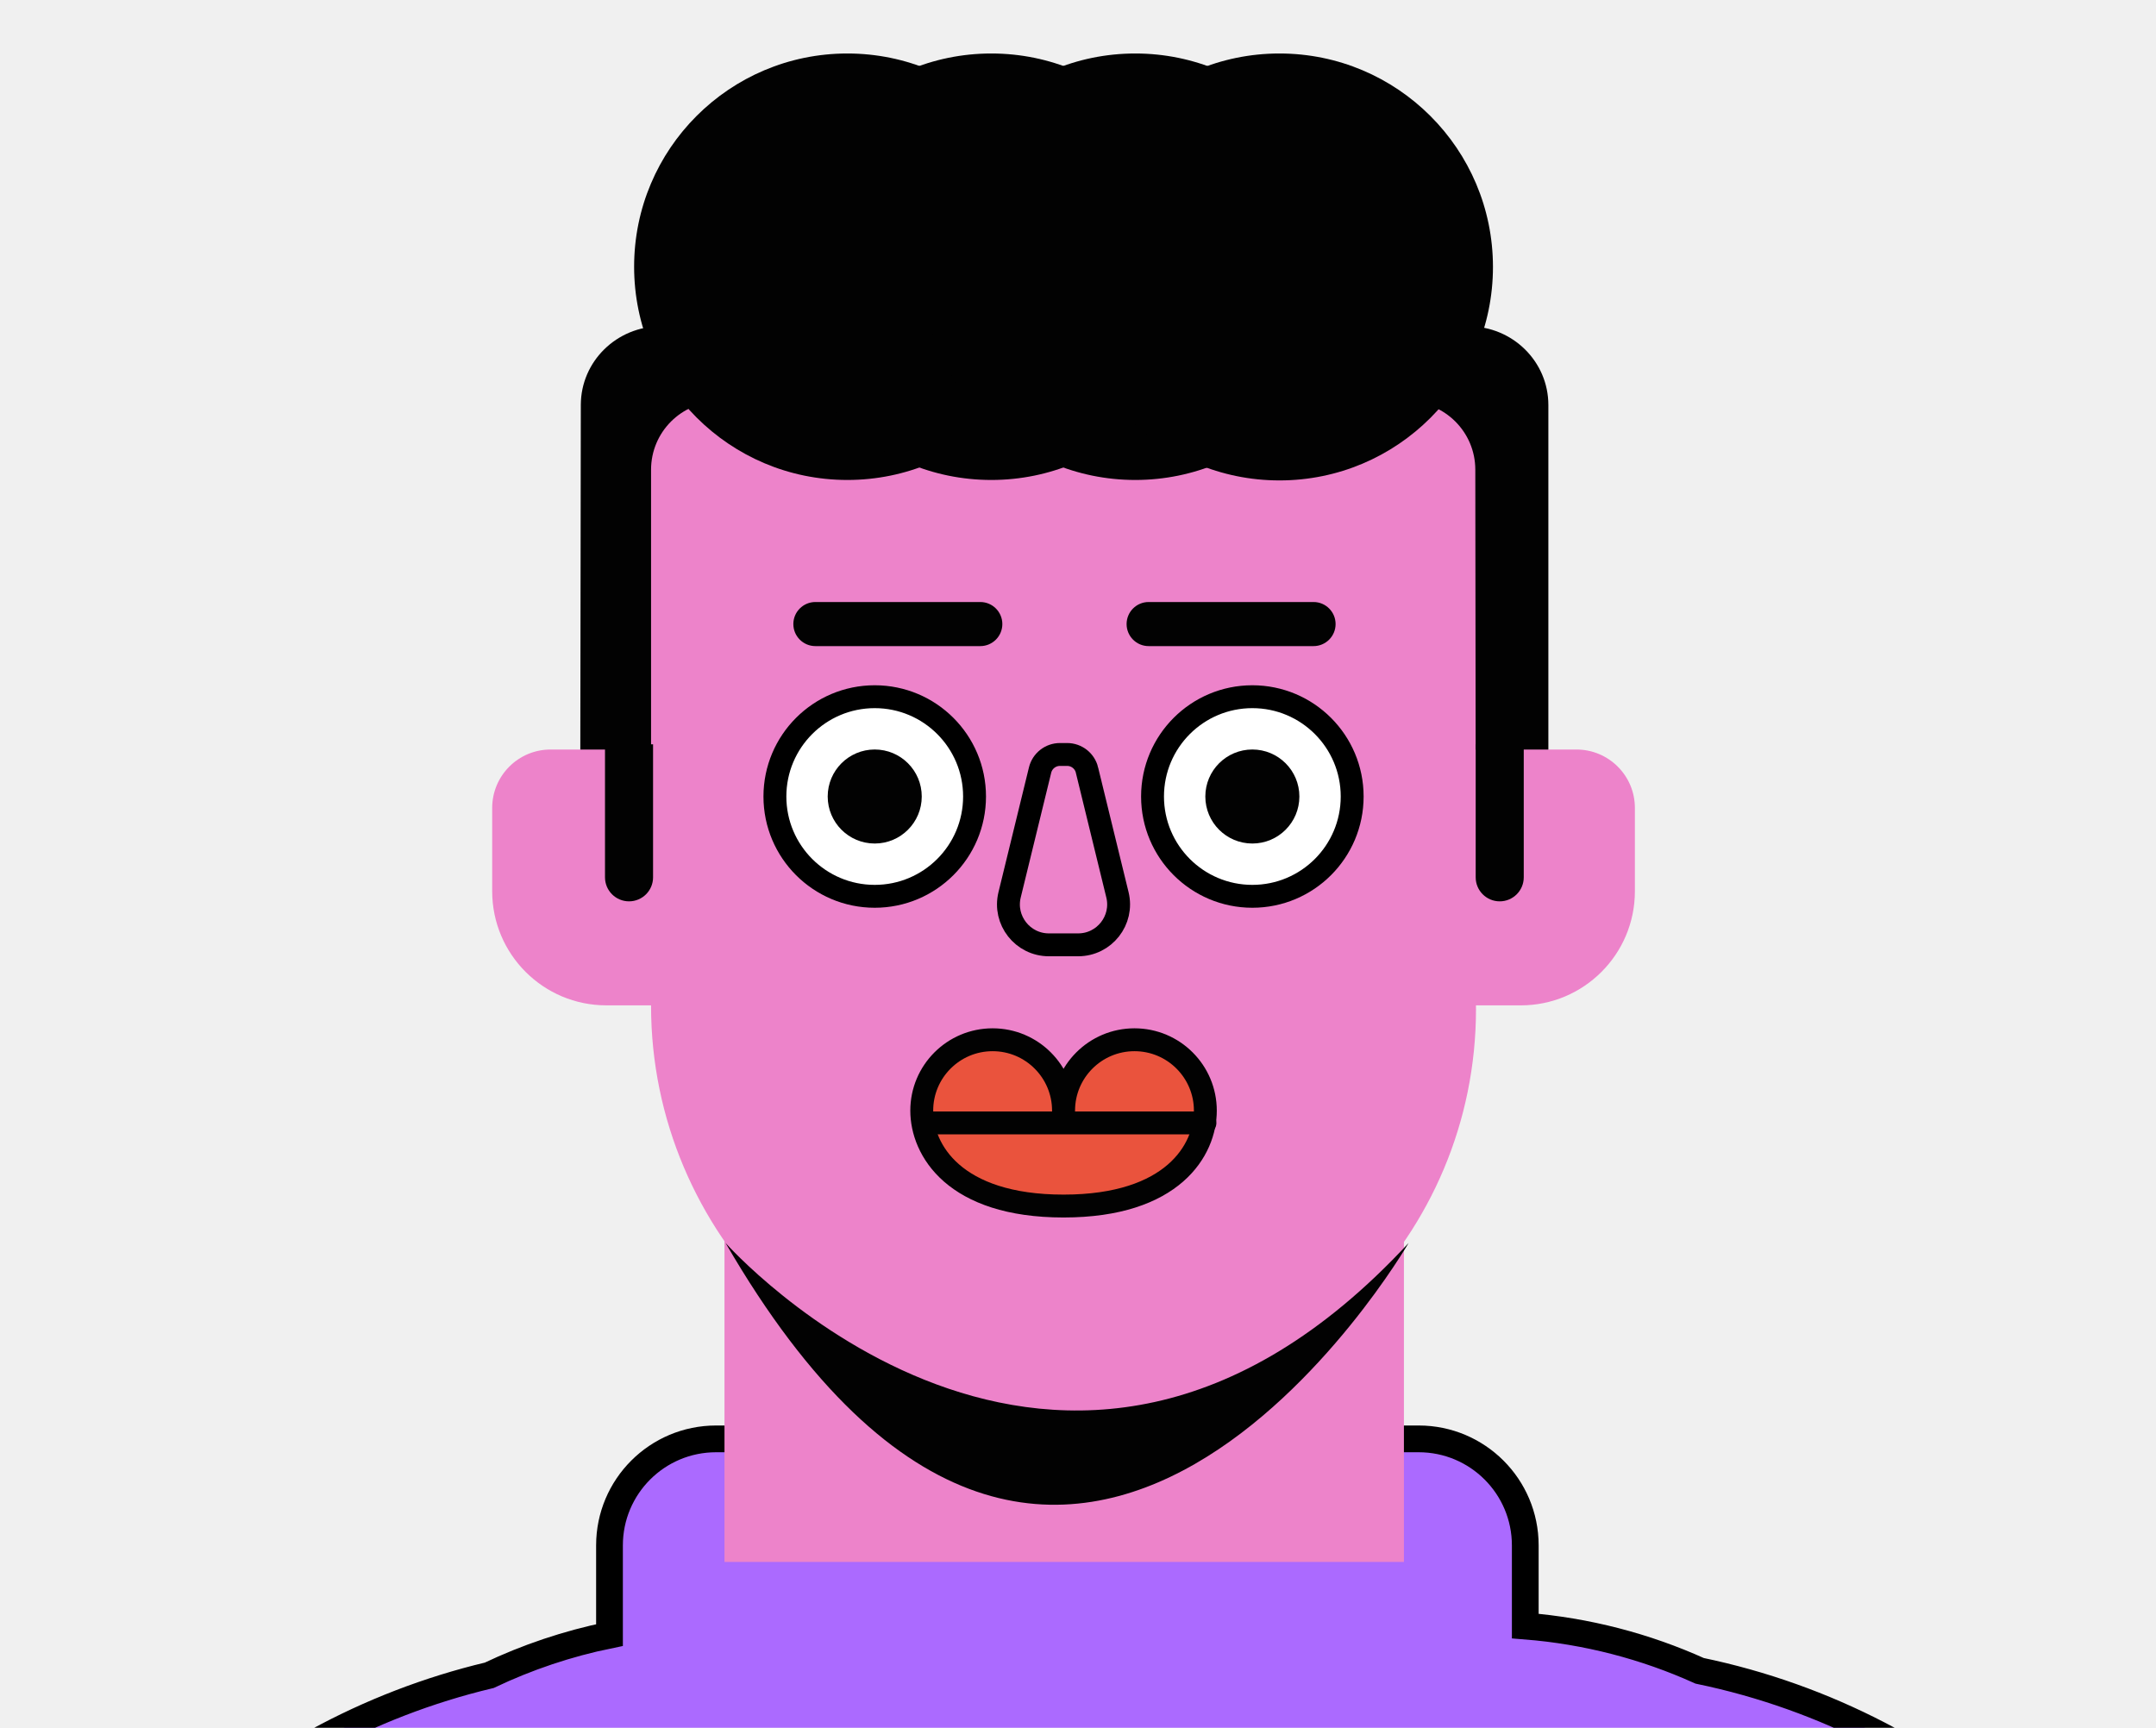
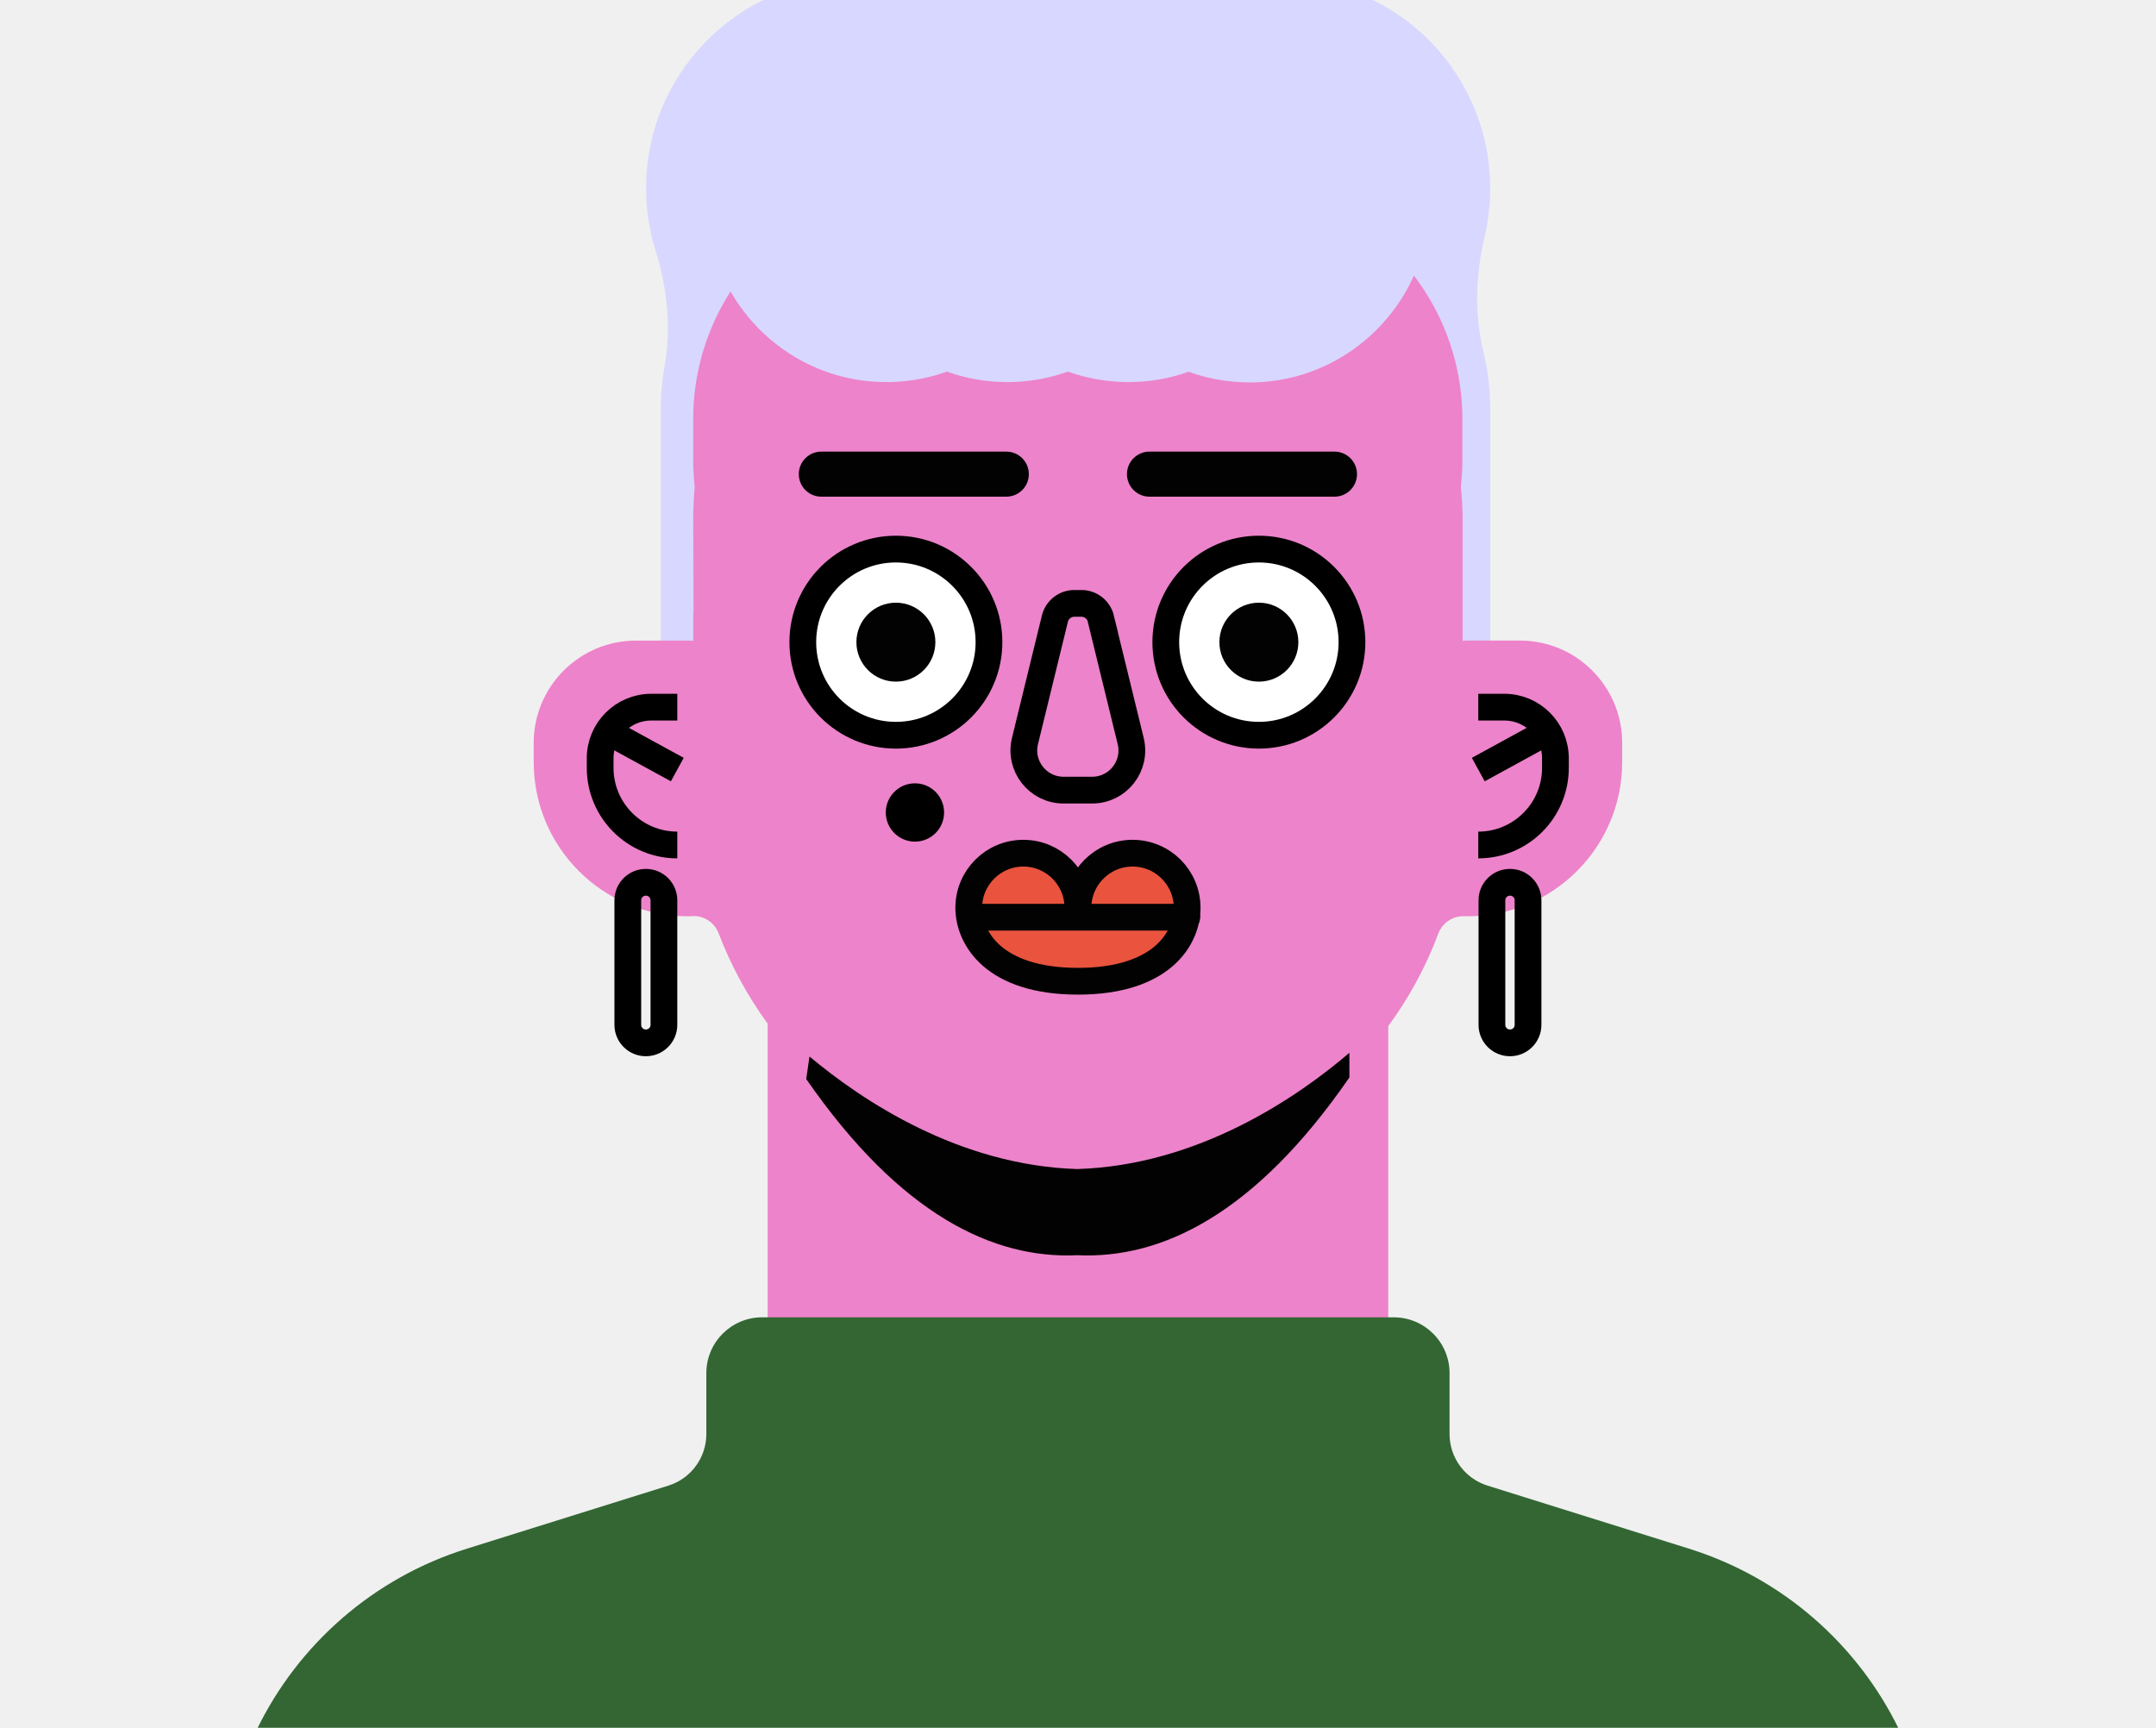
<svg xmlns="http://www.w3.org/2000/svg" width="403" height="323" viewBox="0 0 403 323" fill="none">
-   <g clip-path="url(#clip0_49_2286)">
-     <path d="M417.637 405.611C403.718 357.49 364.752 322.112 317.7 312.356C307.584 307.789 296.593 304.896 285.103 303.988V288.905C285.103 277.907 276.185 268.993 265.183 268.993H133.847C122.845 268.993 113.927 277.907 113.927 288.905V305.673C106.075 307.275 98.536 309.824 91.451 313.192C46.073 324.004 8.787 358.765 -4.76 405.611L-73.691 774.262C-77.176 792.906 -62.864 810.133 -43.889 810.133H39.053L63.264 692.935H349.296L381.407 849L464.109 820.266C480.873 814.442 490.858 797.243 487.597 779.802L417.631 405.611H417.637Z" fill="#AB6AFF" stroke="black" stroke-width="5" stroke-miterlimit="10" />
-     <path d="M289.421 175.306V75.719C289.421 67.589 282.732 61 274.478 61H123.509C115.265 61 108.581 67.574 108.566 75.694L108.421 176" fill="#020202" />
-     <path d="M113.339 187.947H127.058V140.121H102.924C96.891 140.116 92 145.007 92 151.04V166.608C92 178.392 101.555 187.947 113.339 187.947Z" fill="#ED83CA" />
-     <path d="M284.255 187.947H270.536V140.121H294.67C300.703 140.121 305.594 145.012 305.594 151.044V166.612C305.594 178.397 296.039 187.951 284.255 187.951V187.947Z" fill="#ED83CA" />
-     <path d="M262.421 195H135.421V292H262.421V195Z" fill="#ED83CA" />
-     <path d="M275.893 188.64C275.893 231.123 241.529 265.582 199.08 265.739C156.521 265.891 121.696 230.605 121.696 188.046V87.807C121.696 80.776 127.395 75.077 134.426 75.077H263.035C270.056 75.077 275.755 80.762 275.765 87.788L275.889 188.645L275.893 188.64Z" fill="#ED83CA" />
-     <path d="M135.623 232.37C135.623 232.37 198.094 302.84 263.3 232.37C263.3 232.37 199.406 342.491 135.623 232.37Z" fill="#020202" />
-     <path d="M198.79 207.626C198.79 200.311 192.857 194.378 185.541 194.378C178.225 194.378 172.293 200.311 172.293 207.626C172.293 214.942 178.316 225.467 198.799 225.467C219.282 225.467 225.305 214.942 225.305 207.626C225.305 200.311 219.373 194.378 212.057 194.378C204.741 194.378 198.809 200.311 198.809 207.626" fill="#EA533D" />
-     <path d="M198.79 207.626C198.79 200.311 192.857 194.378 185.541 194.378C178.225 194.378 172.293 200.311 172.293 207.626C172.293 214.942 178.316 225.467 198.799 225.467C219.282 225.467 225.305 214.942 225.305 207.626C225.305 200.311 219.373 194.378 212.057 194.378C204.741 194.378 198.809 200.311 198.809 207.626" stroke="#020202" stroke-width="4.278" stroke-linecap="round" stroke-linejoin="round" />
-     <path d="M172.726 209.922H225.23" stroke="#020202" stroke-width="4.278" stroke-linecap="round" stroke-linejoin="round" />
-     <path d="M203.182 143.961C202.764 142.25 201.233 141.047 199.47 141.047H198.124C196.366 141.047 194.83 142.25 194.412 143.961L188.717 167.278C187.552 172.041 191.16 176.633 196.061 176.633H201.528C206.429 176.633 210.037 172.041 208.872 167.278L203.177 143.961H203.182Z" fill="#ED83CA" stroke="black" stroke-width="4.278" stroke-miterlimit="10" />
-     <path d="M163.504 167.563C173.808 167.563 182.162 159.21 182.162 148.905C182.162 138.601 173.808 130.247 163.504 130.247C153.199 130.247 144.846 138.601 144.846 148.905C144.846 159.21 153.199 167.563 163.504 167.563Z" fill="white" stroke="black" stroke-width="4.278" stroke-miterlimit="10" />
-     <path d="M163.504 157.694C168.358 157.694 172.293 153.759 172.293 148.905C172.293 144.051 168.358 140.116 163.504 140.116C158.65 140.116 154.714 144.051 154.714 148.905C154.714 153.759 158.65 157.694 163.504 157.694Z" fill="#020202" />
-     <path d="M234.09 167.563C244.395 167.563 252.748 159.21 252.748 148.905C252.748 138.601 244.395 130.247 234.09 130.247C223.786 130.247 215.432 138.601 215.432 148.905C215.432 159.21 223.786 167.563 234.09 167.563Z" fill="white" stroke="black" stroke-width="4.278" stroke-miterlimit="10" />
-     <path d="M234.09 157.694C238.944 157.694 242.88 153.759 242.88 148.905C242.88 144.051 238.944 140.116 234.09 140.116C229.236 140.116 225.301 144.051 225.301 148.905C225.301 153.759 229.236 157.694 234.09 157.694Z" fill="#020202" />
-     <path d="M183.236 112.545H152.414C150.138 112.545 148.292 114.39 148.292 116.666C148.292 118.942 150.138 120.788 152.414 120.788H183.236C185.512 120.788 187.358 118.942 187.358 116.666C187.358 114.39 185.512 112.545 183.236 112.545Z" fill="#020202" />
-     <path d="M245.527 112.545H214.705C212.429 112.545 210.583 114.39 210.583 116.666C210.583 118.942 212.429 120.788 214.705 120.788H245.527C247.803 120.788 249.649 118.942 249.649 116.666C249.649 114.39 247.803 112.545 245.527 112.545Z" fill="#020202" />
-     <path d="M158.394 89.728C180.41 89.728 198.257 71.88 198.257 49.864C198.257 27.848 180.41 10 158.394 10C136.377 10 118.53 27.848 118.53 49.864C118.53 71.88 136.377 89.728 158.394 89.728Z" fill="#020202" />
-     <path d="M185.299 89.728C207.315 89.728 225.163 71.88 225.163 49.864C225.163 27.848 207.315 10 185.299 10C163.283 10 145.436 27.848 145.436 49.864C145.436 71.88 163.283 89.728 185.299 89.728Z" fill="#020202" />
-     <path d="M212.209 89.728C234.225 89.728 252.073 71.88 252.073 49.864C252.073 27.848 234.225 10 212.209 10C190.193 10 172.345 27.848 172.345 49.864C172.345 71.88 190.193 89.728 212.209 89.728Z" fill="#020202" />
-     <path d="M239.158 89.813C261.197 89.813 279.064 71.946 279.064 49.907C279.064 27.867 261.197 10 239.158 10C217.118 10 199.251 27.867 199.251 49.907C199.251 71.946 217.118 89.813 239.158 89.813Z" fill="#020202" />
-     <path d="M275.836 139.146H284.821V164.012C284.821 166.493 282.81 168.504 280.329 168.504C277.847 168.504 275.836 166.493 275.836 164.012V139.146Z" fill="#020202" />
-     <path d="M113.087 139.146H122.071V164.012C122.071 166.493 120.06 168.504 117.579 168.504C115.098 168.504 113.087 166.493 113.087 164.012V139.146Z" fill="#020202" />
+   <g clip-path="url(#clip0_51_1114)">
+     <g clip-path="url(#clip1_51_1114)">
+       <path d="M278.55 76.5V159.11H123.51V76.5C123.51 73.73 123.76 71.01 124.23 68.38C125.53 61.18 124.71 53.8 122.53 46.82C121.64 43.97 121.07 40.98 120.86 37.91C119.32 15.03 137.4 -4 159.95 -4C164.59 -4 169.05 -3.2 173.17 -1.72C177.3 -3.21 181.74 -4 186.39 -4C191.04 -4 195.49 -3.2 199.61 -1.72C203.74 -3.21 208.2 -4 212.84 -4C217.48 -4 221.94 -3.2 226.08 -1.7C230.22 -3.21 234.68 -4 239.32 -4C262.02 -4 280.21 15.26 278.43 38.33C278.27 40.38 277.95 42.39 277.49 44.34C275.8 51.39 275.58 58.73 277.28 65.78C278.11 69.22 278.55 72.81 278.55 76.5Z" fill="#D8D7FF" />
+       <path d="M284.09 119.75H274.38C274.05 119.75 273.72 119.77 273.4 119.8V97.71C273.4 58.01 240.92 58.65 201.22 58.79C161.63 58.93 129.58 57.52 129.58 97.16L129.64 114.25C129.6 114.63 129.58 115.01 129.58 115.4V119.81C129.26 119.77 128.93 119.76 128.6 119.76H118.89C108.32 119.76 99.76 128.33 99.76 138.89V142.46C99.76 158.39 112.67 171.3 128.6 171.3C128.83 171.3 129.06 171.3 129.28 171.27C131.49 171.1 133.53 172.4 134.32 174.47C136.63 180.52 139.73 186.2 143.49 191.37V262.5H259.49V191.83C263.36 186.56 266.53 180.74 268.86 174.51C269.64 172.43 271.67 171.16 273.89 171.28C274.05 171.28 274.21 171.29 274.38 171.29C282.34 171.29 289.55 168.06 294.77 162.84C299.99 157.62 303.22 150.41 303.22 142.45V138.88C303.22 128.32 294.66 119.75 284.09 119.75Z" fill="#ED83CA" />
+       <path d="M228.95 34H173.97C149.449 34 129.57 53.879 129.57 78.4V85.86C129.57 110.381 149.449 130.26 173.97 130.26H228.95C253.472 130.26 273.35 110.381 273.35 85.86V78.4C273.35 53.879 253.472 34 228.95 34Z" fill="#ED83CA" />
+       <path d="M167.46 137.45C177.069 137.45 184.86 129.66 184.86 120.05C184.86 110.44 177.069 102.65 167.46 102.65C157.85 102.65 150.06 110.44 150.06 120.05C150.06 129.66 157.85 137.45 167.46 137.45Z" fill="white" stroke="black" stroke-width="5" stroke-miterlimit="10" />
+       <path d="M167.46 127.43C171.536 127.43 174.84 124.126 174.84 120.05C174.84 115.974 171.536 112.67 167.46 112.67C163.384 112.67 160.08 115.974 160.08 120.05C160.08 124.126 163.384 127.43 167.46 127.43Z" fill="#020202" />
+       <path d="M235.31 137.45C244.92 137.45 252.71 129.66 252.71 120.05C252.71 110.44 244.92 102.65 235.31 102.65C225.7 102.65 217.91 110.44 217.91 120.05C217.91 129.66 225.7 137.45 235.31 137.45Z" fill="white" stroke="black" stroke-width="5" stroke-miterlimit="10" />
+       <path d="M235.31 127.43C239.386 127.43 242.69 124.126 242.69 120.05C242.69 115.974 239.386 112.67 235.31 112.67C231.234 112.67 227.93 115.974 227.93 120.05C227.93 124.126 231.234 127.43 235.31 127.43Z" fill="#020202" />
+       <path d="M188.1 84.43H153.52C151.194 84.43 149.31 86.315 149.31 88.64C149.31 90.965 151.194 92.85 153.52 92.85H188.1C190.425 92.85 192.31 90.965 192.31 88.64C192.31 86.315 190.425 84.43 188.1 84.43Z" fill="#020202" />
+       <path d="M249.44 84.43H214.86C212.535 84.43 210.65 86.315 210.65 88.64C210.65 90.965 212.535 92.85 214.86 92.85H249.44C251.766 92.85 253.65 90.965 253.65 88.64C253.65 86.315 251.766 84.43 249.44 84.43Z" fill="#020202" />
+       <path d="M126.6 132.2H121.74C116.46 132.2 112.18 136.48 112.18 141.76V143.55C112.18 151.51 118.64 157.97 126.6 157.97" fill="#ED83CA" />
+       <path d="M126.6 132.2H121.74C116.46 132.2 112.18 136.48 112.18 141.76V143.55C112.18 151.51 118.64 157.97 126.6 157.97" stroke="black" stroke-width="5" stroke-miterlimit="10" />
+       <path d="M126.6 143.87L113.11 136.49" stroke="black" stroke-width="5" stroke-miterlimit="10" />
+       <path d="M276.32 132.2H281.18C286.46 132.2 290.74 136.48 290.74 141.76V143.55C290.74 151.51 284.28 157.97 276.32 157.97" fill="#ED83CA" />
+       <path d="M276.32 132.2H281.18C286.46 132.2 290.74 136.48 290.74 141.76V143.55C290.74 151.51 284.28 157.97 276.32 157.97" stroke="black" stroke-width="5" stroke-miterlimit="10" />
+       <path d="M276.32 143.87L289.81 136.49" stroke="black" stroke-width="5" stroke-miterlimit="10" />
+       <path d="M354.98 323.34H48C55.77 307.35 69.85 294.96 87.3 289.51L124.94 277.73C129.16 276.41 132.03 272.5 132.03 268.08V256.7C132.03 250.94 136.7 246.27 142.45 246.27H260.52C266.28 246.27 270.95 250.94 270.95 256.7V268.08C270.95 272.5 273.82 276.41 278.04 277.73L315.68 289.51C333.12 294.96 347.21 307.35 354.98 323.34Z" fill="#336633" />
+       <path d="M205.78 115.66C205.37 113.98 203.87 112.8 202.14 112.8H200.82C199.09 112.8 197.59 113.98 197.18 115.66L191.59 138.53C190.45 143.2 193.99 147.71 198.79 147.71H204.15C208.96 147.71 212.49 143.21 211.35 138.53L205.76 115.66H205.78Z" stroke="black" stroke-width="5" stroke-miterlimit="10" />
+       <path d="M201.48 169.7C201.48 164.07 196.91 159.5 191.28 159.5C185.65 159.5 181.08 164.07 181.08 169.7C181.08 175.33 185.72 183.44 201.49 183.44C217.26 183.44 221.9 175.34 221.9 169.7C221.9 164.06 217.33 159.5 211.7 159.5C206.07 159.5 201.5 164.07 201.5 169.7" fill="#EA533D" />
+       <path d="M201.48 169.7C201.48 164.07 196.91 159.5 191.28 159.5C185.65 159.5 181.08 164.07 181.08 169.7C181.08 175.33 185.72 183.44 201.49 183.44C217.26 183.44 221.9 175.34 221.9 169.7C221.9 164.06 217.33 159.5 211.7 159.5C206.07 159.5 201.5 164.07 201.5 169.7" stroke="#020202" stroke-width="5" stroke-linecap="round" stroke-linejoin="round" />
+       <path d="M181.41 171.47H221.84" stroke="#020202" stroke-width="5" stroke-linecap="round" stroke-linejoin="round" />
+       <path d="M282.25 164.94H282.24C280.379 164.94 278.87 166.449 278.87 168.31V191.59C278.87 193.451 280.379 194.96 282.24 194.96H282.25C284.111 194.96 285.62 193.451 285.62 191.59V168.31C285.62 166.449 284.111 164.94 282.25 164.94Z" stroke="black" stroke-width="5" stroke-miterlimit="10" />
+       <path d="M120.73 164.94H120.72C118.858 164.94 117.35 166.449 117.35 168.31V191.59C117.35 193.451 118.858 194.96 120.72 194.96H120.73C122.591 194.96 124.1 193.451 124.1 191.59V168.31C124.1 166.449 122.591 164.94 120.73 164.94Z" stroke="black" stroke-width="5" stroke-miterlimit="10" />
+       <path d="M201.36 218.55C179.3 217.88 161.17 205.77 151.31 197.51C151.11 198.91 150.91 200.32 150.7 201.72C168.35 227.2 185.78 235.39 201.37 234.66C217.01 235.39 234.51 227.13 252.23 201.42V196.82C242.58 205.07 224.06 217.85 201.37 218.55H201.36Z" fill="#020202" />
+       <path d="M267.07 40.59C265.81 56.95 252.55 70.17 236.19 71.4C231.22 71.77 226.49 71.06 222.16 69.5C218.66 70.75 214.87 71.43 210.94 71.43C207.01 71.43 203.15 70.74 199.62 69.47C196.09 70.74 192.27 71.43 188.3 71.43C184.33 71.43 180.52 70.74 176.99 69.47C172.58 71.06 167.74 71.73 162.7 71.3C146.39 69.9 133.32 56.56 132.22 40.23C130.89 20.65 146.38 4.36 165.67 4.36C169.64 4.36 173.46 5.05 176.99 6.32C180.52 5.05 184.33 4.36 188.3 4.36C192.27 4.36 196.09 5.05 199.62 6.32C203.15 5.05 206.97 4.36 210.94 4.36C214.91 4.36 218.73 5.05 222.27 6.33C225.81 5.05 229.63 4.36 233.6 4.36C253.02 4.36 268.59 20.85 267.07 40.59Z" fill="#D8D7FF" />
+       <path d="M171.02 157.34C174.03 157.34 176.47 154.9 176.47 151.89C176.47 148.88 174.03 146.44 171.02 146.44C168.01 146.44 165.57 148.88 165.57 151.89C165.57 154.9 168.01 157.34 171.02 157.34Z" fill="black" />
+     </g>
  </g>
  <defs>
-     <clipPath id="clip0_49_2286">
+     <clipPath id="clip0_51_1114">
      <rect width="403" height="323" fill="white" />
+     </clipPath>
+     <clipPath id="clip1_51_1114">
+       <rect width="306.98" height="327.34" fill="white" transform="translate(48 -4)" />
    </clipPath>
  </defs>
</svg>
